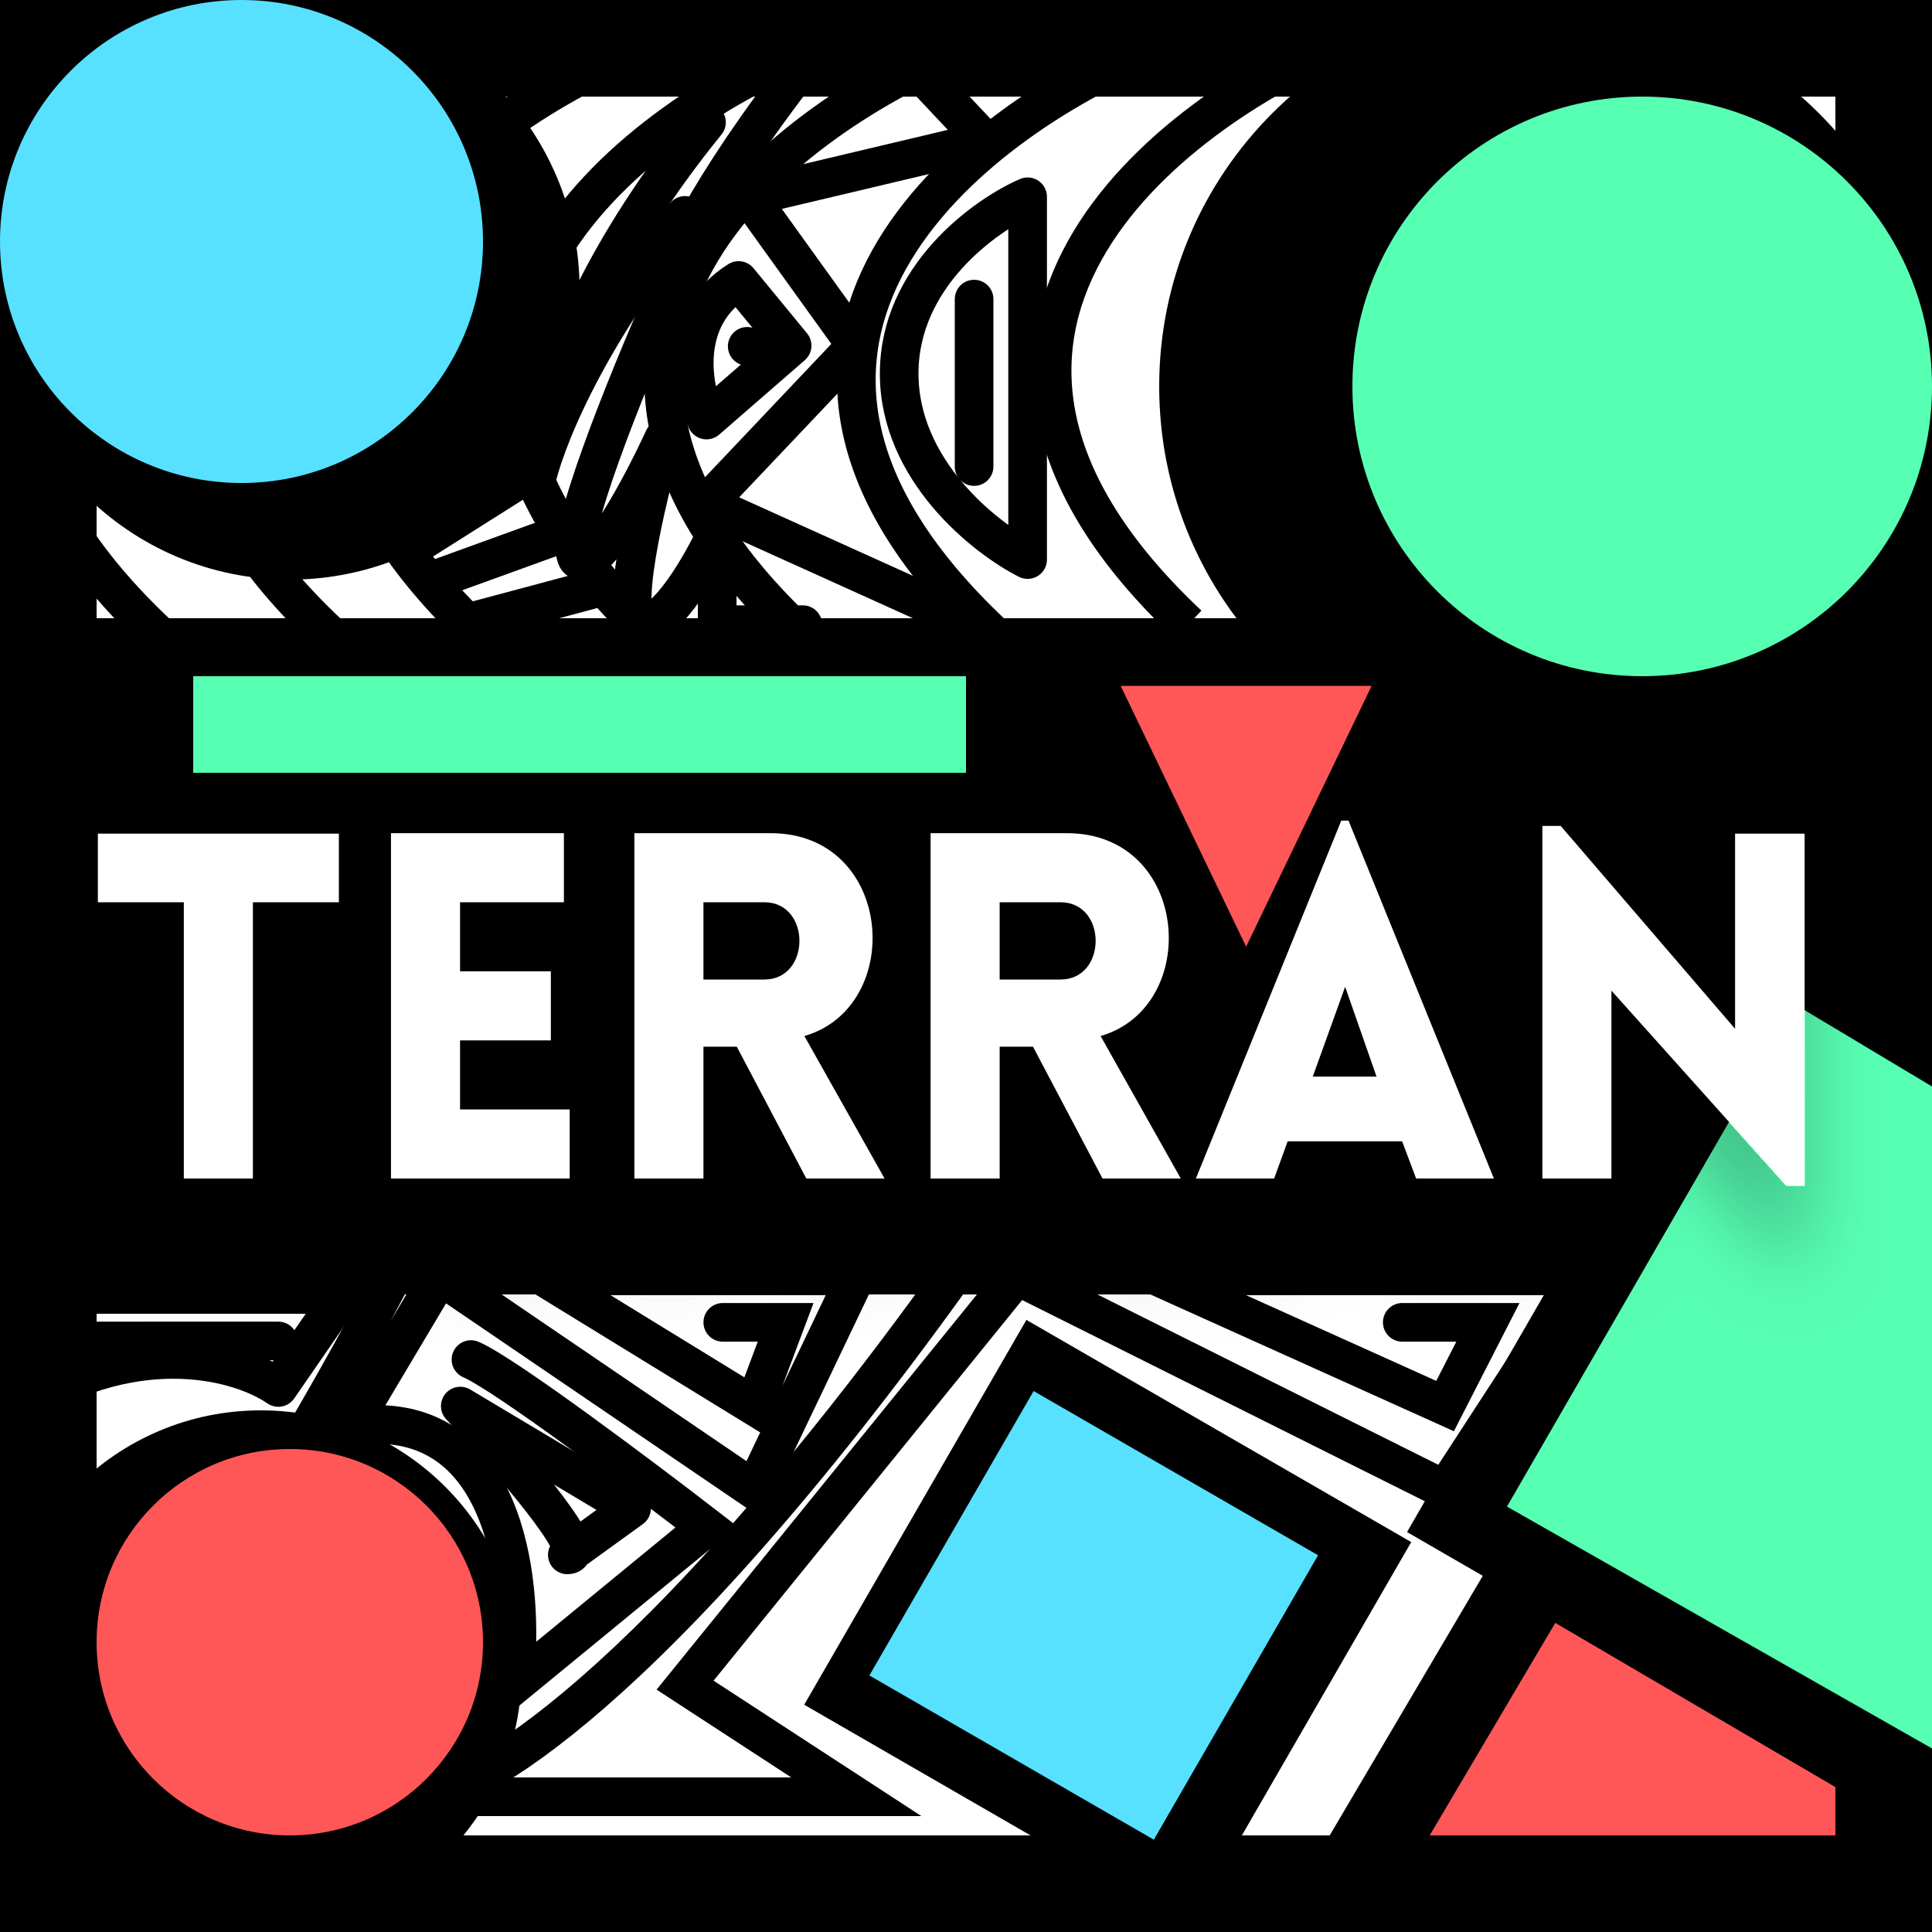
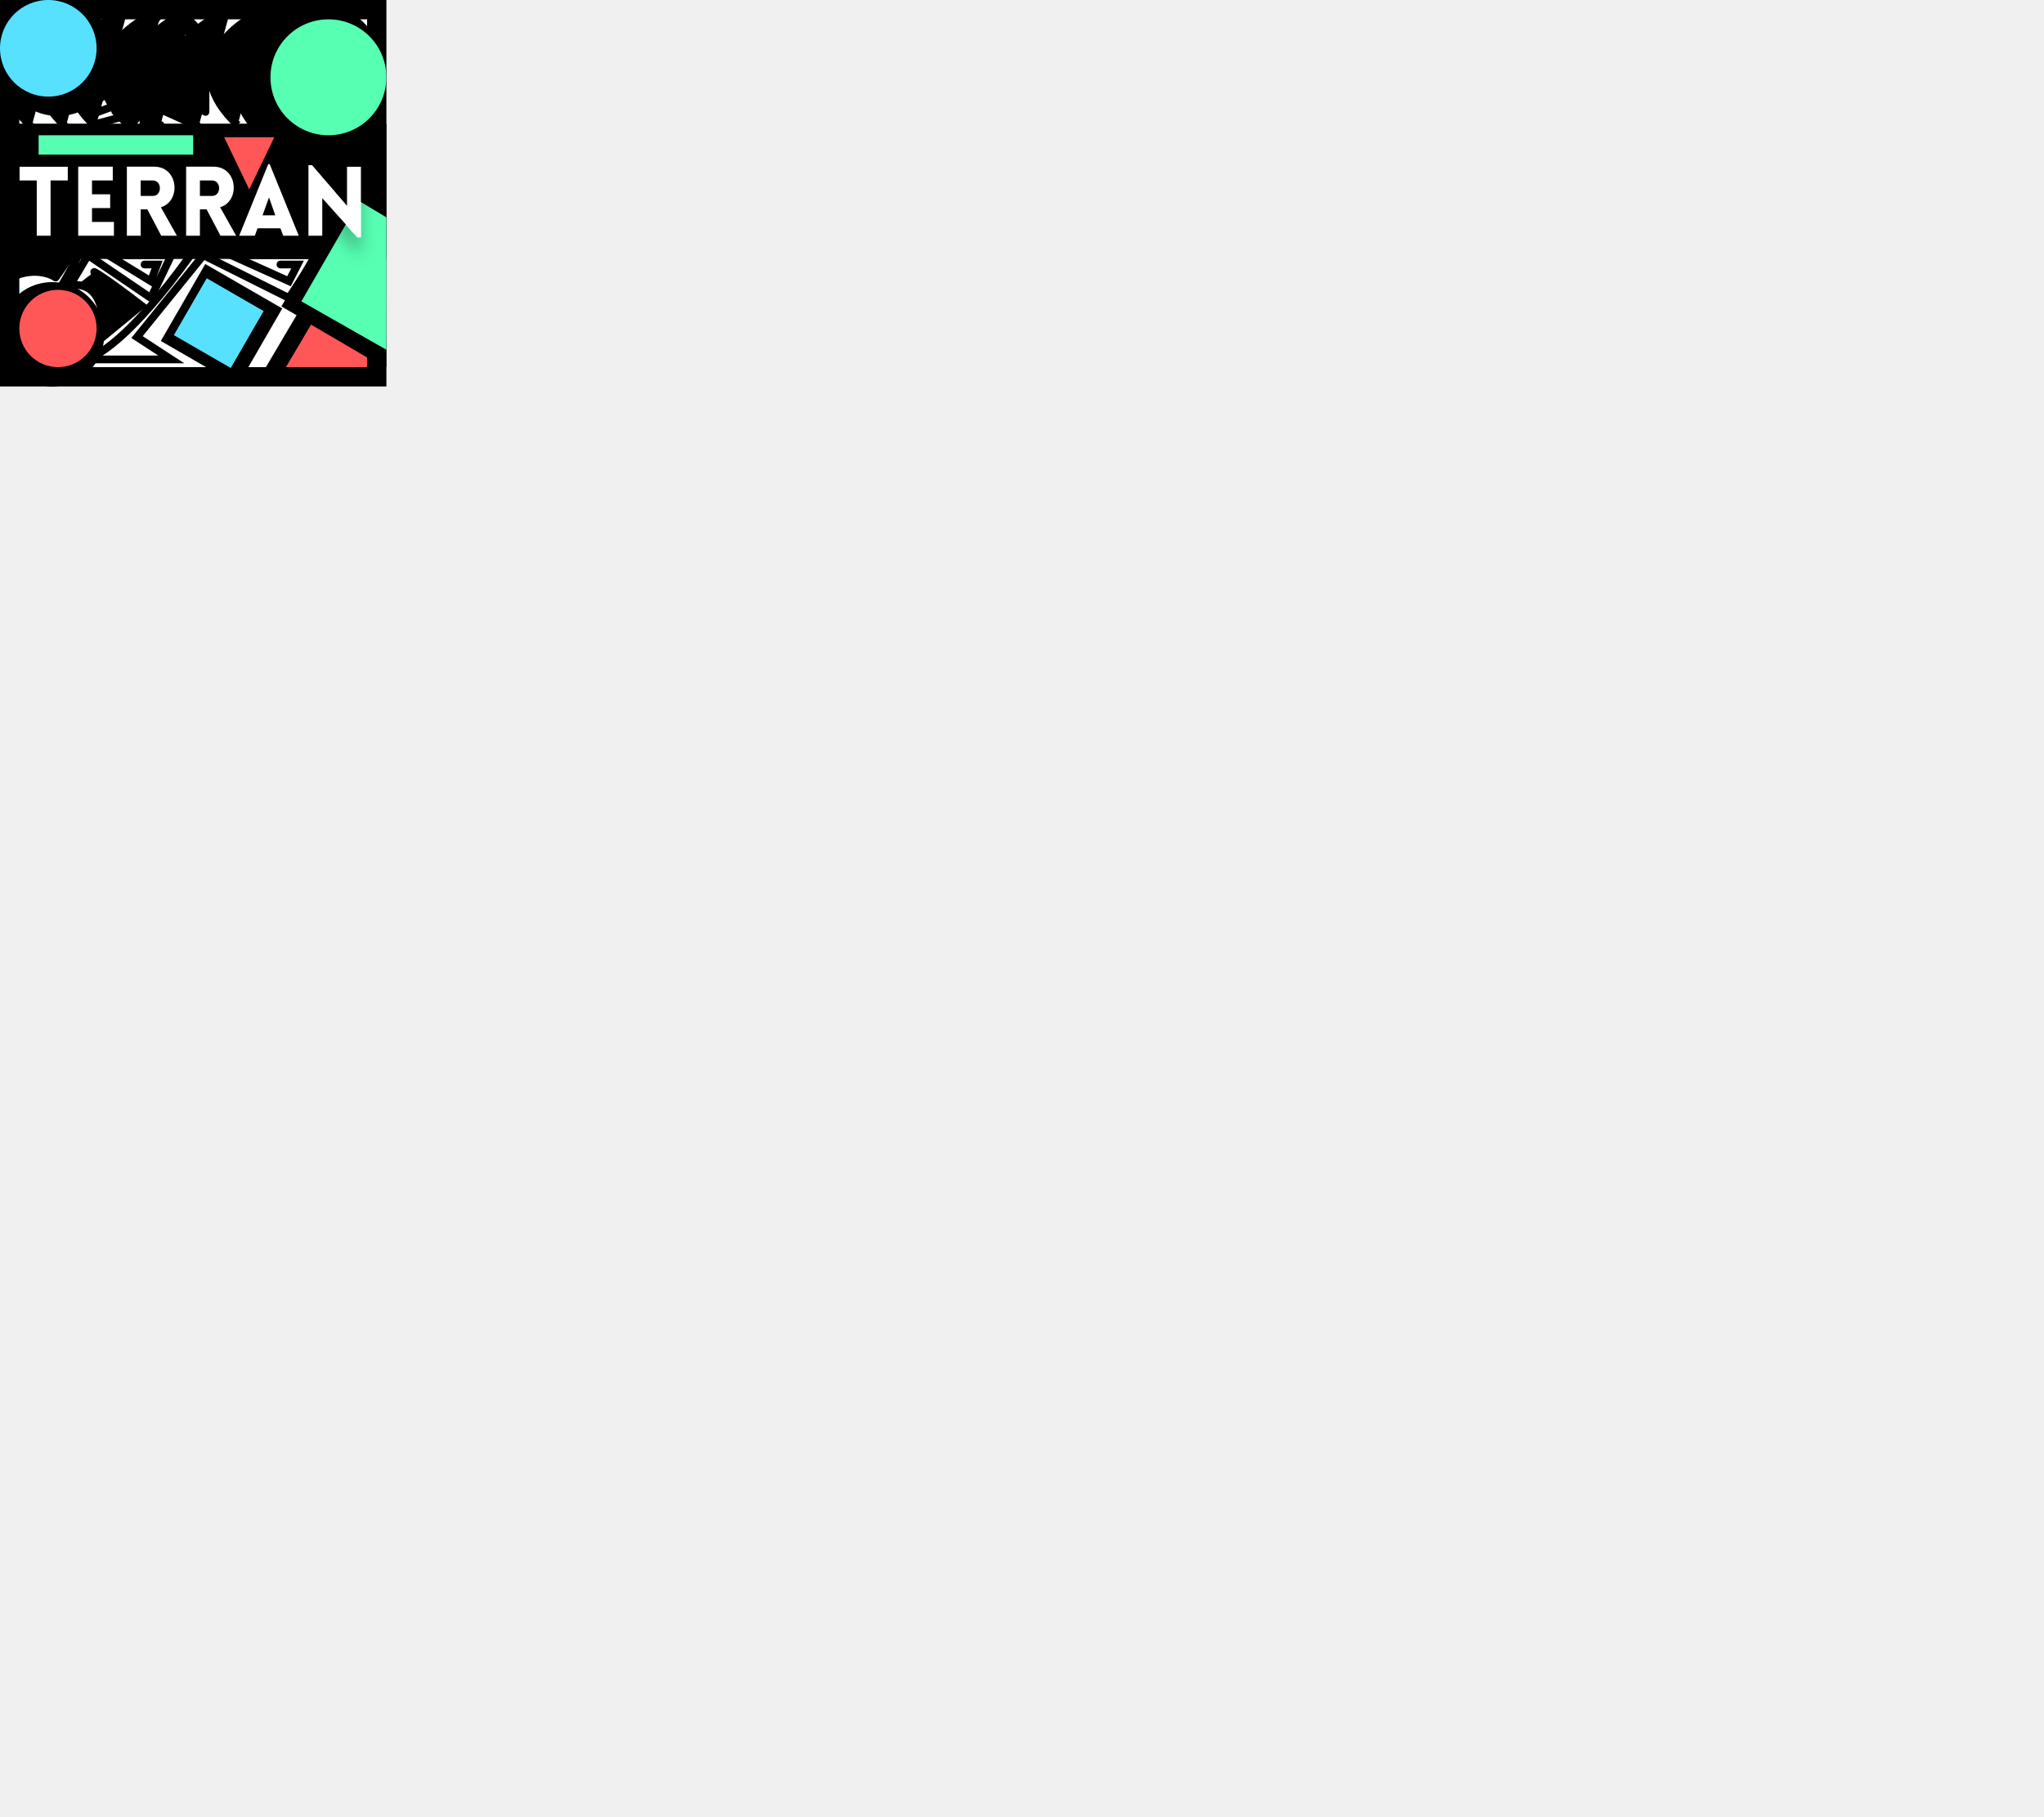
- <svg xmlns="http://www.w3.org/2000/svg" width="100" height="100" viewBox="0 0 100 100" fill="none">
+ <svg preserveAspectRatio="xMaxYMid meet" viewBox="0 0 529 470">
  <rect width="100" height="100" fill="#E5E5E5" />
  <g id="Framing">
    <rect id="Rectangle 1" width="100" height="100" fill="black" />
    <rect id="Background" x="5" y="5" width="90" height="90" fill="white" />
    <path id="Rectangle 8" d="M72.828 79.299L90.704 48.336L99.806 53.275L99.868 74.362L99.919 85.578L100 95L72.828 79.299Z" fill="black" />
    <circle id="Ellipse 2" cx="13.5" cy="86.5" r="13.5" fill="black" />
    <circle id="Ellipse 4" cx="15" cy="15" r="15" fill="black" />
    <circle id="Ellipse 6" cx="80" cy="20" r="20" fill="black" />
    <rect id="Rectangle 12" x="41.626" y="88.237" width="23" height="23" transform="rotate(-60 41.6256 88.2369)" fill="black" />
    <path id="Rectangle 11" d="M83.651 95.793L68 96.398L77.033 81.082L95.515 91.932L95.389 95.338L89.52 95.565L86.26 95.692L83.651 95.793Z" fill="black" />
    <rect id="Rectangle 3" y="32" width="100" height="35" fill="black" />
  </g>
  <g id="Line Art">
    <path id="Vector 1" d="M69.811 2C60.392 5.852 45.543 17.311 61.5 32.333" stroke="black" stroke-width="2" />
    <path id="Vector 2" d="M59.678 2.481C50.259 6.333 35.41 17.793 51.367 32.815" stroke="black" stroke-width="2" />
    <path id="Vector 3" d="M49.705 2.481C40.286 6.333 25.437 17.793 41.394 32.815" stroke="black" stroke-width="2" />
    <path id="Vector 4" d="M41.948 2.481C32.529 6.333 17.68 17.793 33.637 32.815" stroke="black" stroke-width="2" />
    <path id="Vector 5" d="M33.083 2.481C23.664 6.333 8.815 17.793 24.772 32.815" stroke="black" stroke-width="2" />
    <path id="Vector 6" d="M25.326 2.481C15.907 6.333 1.059 17.793 17.015 32.815" stroke="black" stroke-width="2" />
    <path id="Vector 7" d="M16.461 2.481C7.043 6.333 -7.806 17.793 8.151 32.815" stroke="black" stroke-width="2" />
    <path id="Vector 8" d="M44.324 93V94H47.69L44.87 92.162L44.324 93ZM35.459 87.222L34.683 86.593L33.984 87.454L34.913 88.06L35.459 87.222ZM52.635 66.037L53.082 65.142L52.364 64.784L51.858 65.407L52.635 66.037ZM74.797 77.111L74.35 78.006L75.149 78.405L75.636 77.656L74.797 77.111ZM82 66.037L82.838 66.582L83.843 65.037H82V66.037ZM59.838 66.037V65.037L59.427 66.949L59.838 66.037ZM74.797 72.778L74.386 73.689L75.254 74.081L75.688 73.233L74.797 72.778ZM77.013 68.444L77.904 68.9L78.648 67.444H77.013V68.444ZM72.581 67.444C72.029 67.444 71.581 67.892 71.581 68.444C71.581 68.997 72.029 69.444 72.581 69.444V67.444ZM48.499 65.453C40.772 76.197 34.589 82.874 30.024 86.854C27.741 88.844 25.876 90.147 24.438 90.946C22.966 91.765 22.041 92 21.608 92V94C22.561 94 23.852 93.561 25.41 92.694C27.002 91.809 28.981 90.416 31.338 88.361C36.053 84.252 42.336 77.447 50.123 66.621L48.499 65.453ZM21.608 94H44.324V92H21.608V94ZM44.87 92.162L36.005 86.385L34.913 88.06L43.778 93.838L44.87 92.162ZM36.236 87.852L53.412 66.667L51.858 65.407L34.683 86.593L36.236 87.852ZM52.188 66.932L74.35 78.006L75.244 76.217L53.082 65.142L52.188 66.932ZM75.636 77.656L82.838 66.582L81.162 65.492L73.959 76.566L75.636 77.656ZM82 65.037H59.838V67.037H82V65.037ZM59.427 66.949L74.386 73.689L75.208 71.866L60.249 65.125L59.427 66.949ZM75.688 73.233L77.904 68.9L76.123 67.989L73.907 72.322L75.688 73.233ZM77.013 67.444H72.581V69.444H77.013V67.444Z" fill="black" />
    <path id="Vector 9" d="M16.672 93V94H19.305L17.337 92.252L16.672 93ZM10.166 87.222L9.307 86.711L8.884 87.421L9.502 87.97L10.166 87.222ZM22.772 66.037L23.335 65.21L22.456 64.612L21.913 65.526L22.772 66.037ZM39.038 77.111L38.475 77.938L39.438 78.594L39.94 77.542L39.038 77.111ZM44.324 66.037L45.227 66.468L45.91 65.037H44.324V66.037ZM28.058 66.037V65.037H24.518L27.535 66.889L28.058 66.037ZM39.038 72.778L38.515 73.63L39.548 74.264L39.974 73.129L39.038 72.778ZM40.664 68.444L41.601 68.796L42.108 67.444H40.664V68.444ZM37.411 67.444C36.859 67.444 36.411 67.892 36.411 68.444C36.411 68.997 36.859 69.444 37.411 69.444V67.444ZM19.448 65.57C13.774 76.319 9.238 82.992 5.894 86.963C4.221 88.95 2.864 90.24 1.83 91.023C1.313 91.415 0.892 91.668 0.567 91.82C0.231 91.977 0.051 92 0 92V94C0.457 94 0.938 93.854 1.414 93.632C1.9 93.405 2.443 93.068 3.037 92.617C4.227 91.716 5.691 90.309 7.424 88.251C10.891 84.134 15.504 77.326 21.217 66.504L19.448 65.57ZM0 94H16.672V92H0V94ZM17.337 92.252L10.83 86.475L9.502 87.97L16.008 93.748L17.337 92.252ZM11.025 87.734L23.631 66.548L21.913 65.526L9.307 86.711L11.025 87.734ZM22.209 66.864L38.475 77.938L39.601 76.284L23.335 65.21L22.209 66.864ZM39.94 77.542L45.227 66.468L43.422 65.606L38.136 76.68L39.94 77.542ZM44.324 65.037H28.058V67.037H44.324V65.037ZM27.535 66.889L38.515 73.63L39.561 71.926L28.582 65.185L27.535 66.889ZM39.974 73.129L41.601 68.796L39.728 68.093L38.102 72.426L39.974 73.129ZM40.664 67.444H37.411V69.444H40.664V67.444Z" fill="black" />
    <path id="Vector 10" d="M24.378 70.37C26.151 71.141 33.243 76.469 36.568 79.037L26.595 87.222C27.149 82.889 26.595 74.126 19.946 73.741" stroke="black" stroke-width="2" stroke-linecap="round" />
    <path id="Vector 11" d="M29.365 80.481L32.689 78.074L23.824 72.778C26.225 75.346 30.695 80.481 29.365 80.481Z" stroke="black" stroke-width="2" stroke-linejoin="round" />
    <path id="Vector 12" d="M3.324 69.407H14.405M1.108 72.778V67H17.73L14.405 71.815C12.559 70.531 7.314 68.926 1.108 72.778Z" stroke="black" stroke-width="2" stroke-linecap="round" stroke-linejoin="round" />
    <path id="Vector 13" d="M50.419 15.482V24.148M53.189 28.963C50.973 27.84 46.541 24.341 46.541 19.333C46.541 14.326 50.973 11.148 53.189 10.185V28.963Z" stroke="black" stroke-width="2" stroke-linecap="round" stroke-linejoin="round" />
    <path id="Vector 14" d="M35.459 11.148C30.14 17.696 28.072 23.185 27.703 25.111M42.662 2C37.343 8.548 34.721 13.556 34.351 15.482" stroke="black" stroke-width="2" stroke-linecap="round" stroke-linejoin="round" />
    <path id="Vector 15" d="M36.568 6.333C31.249 12.882 29.18 18.37 28.811 20.296" stroke="black" stroke-width="2" stroke-linecap="round" stroke-linejoin="round" />
    <path id="Vector 16" d="M45.986 2L50.973 7.296L38.784 10.185L44.324 17.889L36.568 26.074L50.419 32.333" stroke="black" stroke-width="2" stroke-linecap="round" stroke-linejoin="round" />
    <path id="Vector 17" d="M41 17.889L38.23 14.518C35.127 16.444 35.829 20.136 36.568 21.741L41 17.889Z" stroke="black" stroke-width="2" stroke-linecap="round" stroke-linejoin="round" />
    <path id="Ellipse 7" d="M39.676 17.926C39.676 18.478 39.228 18.926 38.676 18.926C38.123 18.926 37.676 18.478 37.676 17.926C37.676 17.374 38.123 16.926 38.676 16.926C39.228 16.926 39.676 17.374 39.676 17.926Z" fill="black" />
    <path id="Vector 18" d="M22.716 29.926L29.365 27.518" stroke="black" stroke-width="2" stroke-linecap="round" stroke-linejoin="round" />
    <path id="Vector 19" d="M21.054 28.482L27.149 24.63" stroke="black" stroke-width="2" stroke-linecap="round" stroke-linejoin="round" />
    <path id="Vector 20" d="M23.824 32.333L31.027 30.407" stroke="black" stroke-width="2" stroke-linecap="round" stroke-linejoin="round" />
    <path id="Vector 21" d="M34.351 15.482C32.505 19.654 29.032 28.193 29.919 28.963C30.805 29.733 33.243 25.111 34.351 22.704C33.428 25.914 31.913 32.333 33.243 32.333C34.573 32.333 36.383 29.123 37.122 27.518V32.333H41.554" stroke="black" stroke-width="2" stroke-linecap="round" stroke-linejoin="round" />
  </g>
  <g id="Shapes">
    <path id="Rectangle 9" d="M78 77.981L92.982 52.031L100 56.236L100 77.725L100 84.815L100 90.5L78 77.981Z" fill="#57FFB3" />
    <circle id="Ellipse 1" cx="15" cy="85" r="10" fill="#FF5757" />
    <circle id="Ellipse 3" cx="12.5" cy="12.5" r="12.5" fill="#57E1FF" />
    <circle id="Ellipse 5" cx="85" cy="20" r="15" fill="#57FFB3" />
    <rect id="Rectangle 5" x="45" y="86.722" width="17" height="17" transform="rotate(-60 45 86.7224)" fill="#57E1FF" />
    <path id="Rectangle 10" d="M86 95L74 95L80.5 84L95 92.5L95 95L90.5 95L88 95L86 95Z" fill="#FF5757" />
  </g>
  <g id="Name">
    <rect id="Rectangle 4" x="10" y="35" width="40" height="5" fill="#57FFB3" />
    <path id="Polygon 1" d="M64.5 49L58.005 35.5H70.995L64.5 49Z" fill="#FF5757" />
    <g id="TERRAN" filter="url(#filter0_d_0_1)">
      <path d="M13.09 61V46.7H17.54V43.15H5.065V46.7H9.515V61H13.09ZM29.487 61V57.425H23.812V53.85H28.512V50.275H23.812V46.7H29.187V43.125H20.237V61H29.487ZM41.735 61H45.785L41.635 53.625C46.885 52.1 46.26 43.125 39.885 43.125H32.835V61H36.41V54.175H38.135L41.735 61ZM36.41 50.7V46.7H39.56C41.985 46.7 41.985 50.7 39.56 50.7H36.41ZM57.067 61H61.117L56.967 53.625C62.217 52.1 61.592 43.125 55.217 43.125H48.167V61H51.742V54.175H53.467L57.067 61ZM51.742 50.7V46.7H54.892C57.317 46.7 57.317 50.7 54.892 50.7H51.742ZM61.899 61H65.949L66.649 59.075H72.574L73.299 61H77.324L69.799 42.475H69.424L61.899 61ZM67.949 55.725L69.624 51.075L71.249 55.725H67.949ZM83.407 51.275L92.457 61.375H93.407V43.15H89.807V53.25L80.782 42.75H79.832V61H83.407V51.275Z" fill="white" />
    </g>
  </g>
  <defs>
    <filter id="filter0_d_0_1" x="1.065" y="42.475" width="96.342" height="26.9" filterUnits="userSpaceOnUse" color-interpolation-filters="sRGB">
      <feFlood flood-opacity="0" result="BackgroundImageFix" />
      <feColorMatrix in="SourceAlpha" type="matrix" values="0 0 0 0 0 0 0 0 0 0 0 0 0 0 0 0 0 0 127 0" result="hardAlpha" />
      <feOffset dy="4" />
      <feGaussianBlur stdDeviation="2" />
      <feComposite in2="hardAlpha" operator="out" />
      <feColorMatrix type="matrix" values="0 0 0 0 0 0 0 0 0 0 0 0 0 0 0 0 0 0 0.25 0" />
      <feBlend mode="normal" in2="BackgroundImageFix" result="effect1_dropShadow_0_1" />
      <feBlend mode="normal" in="SourceGraphic" in2="effect1_dropShadow_0_1" result="shape" />
    </filter>
  </defs>
</svg>
